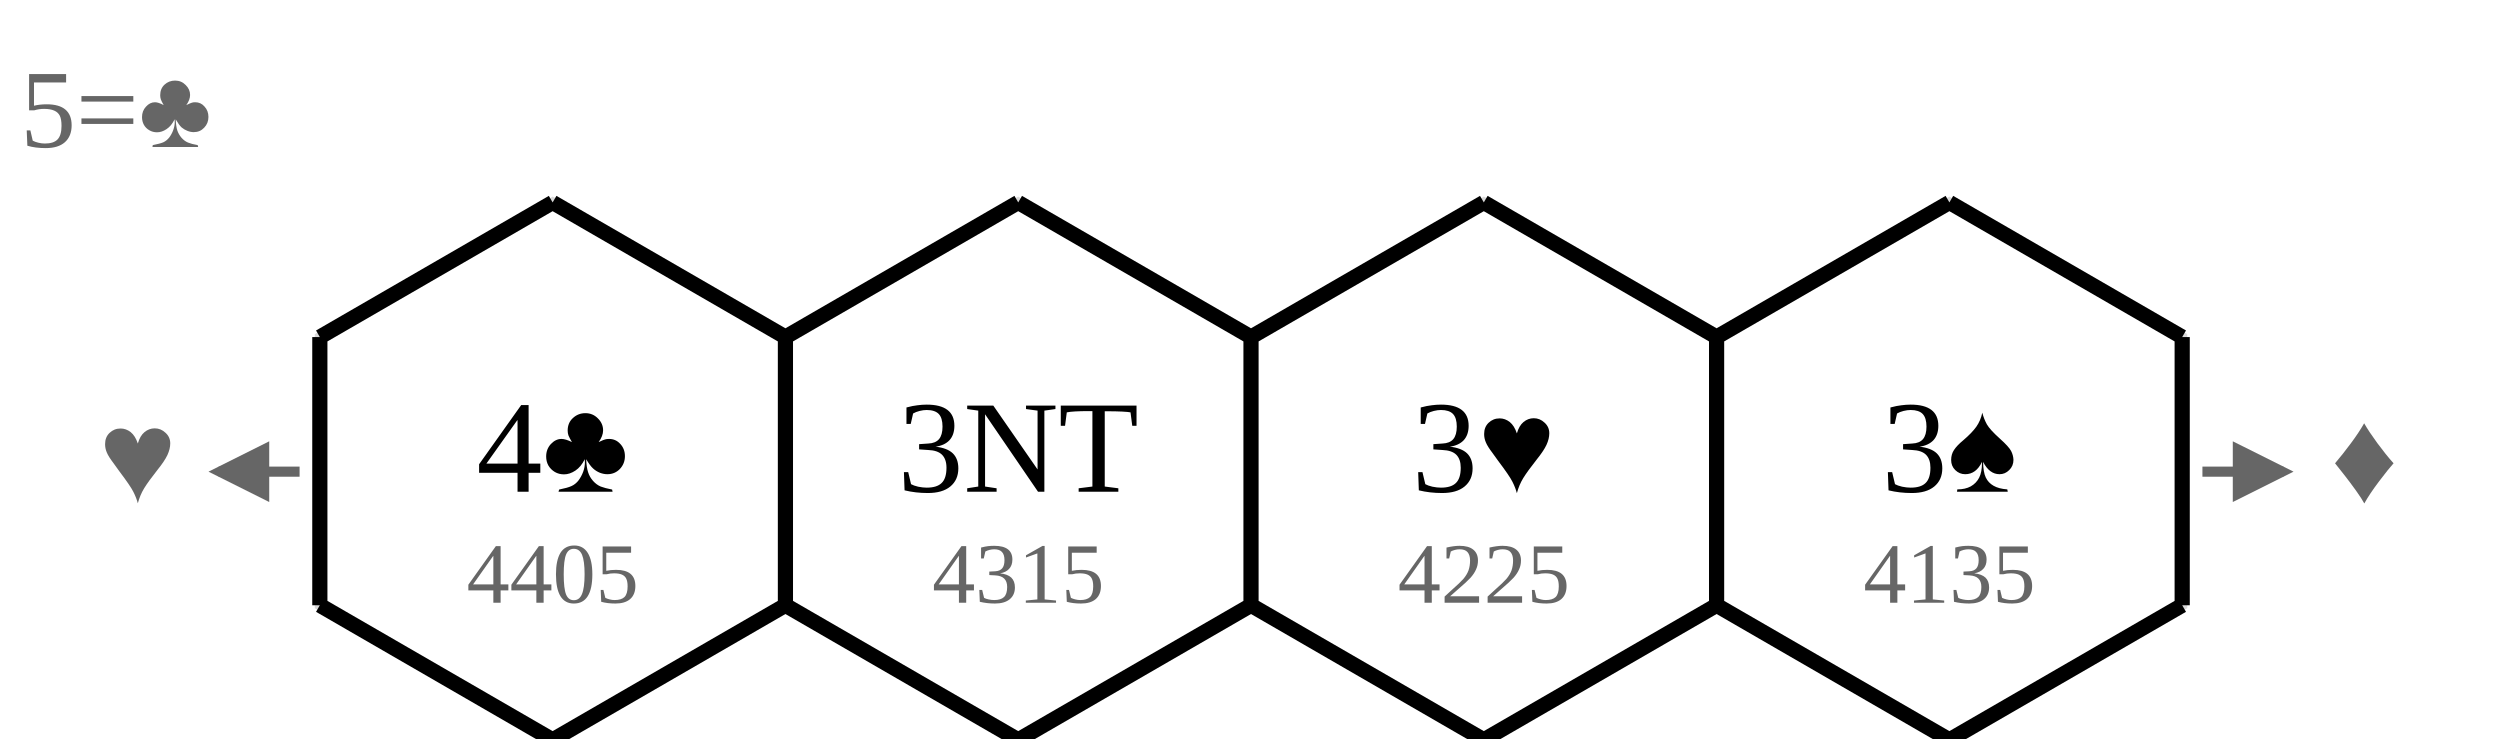
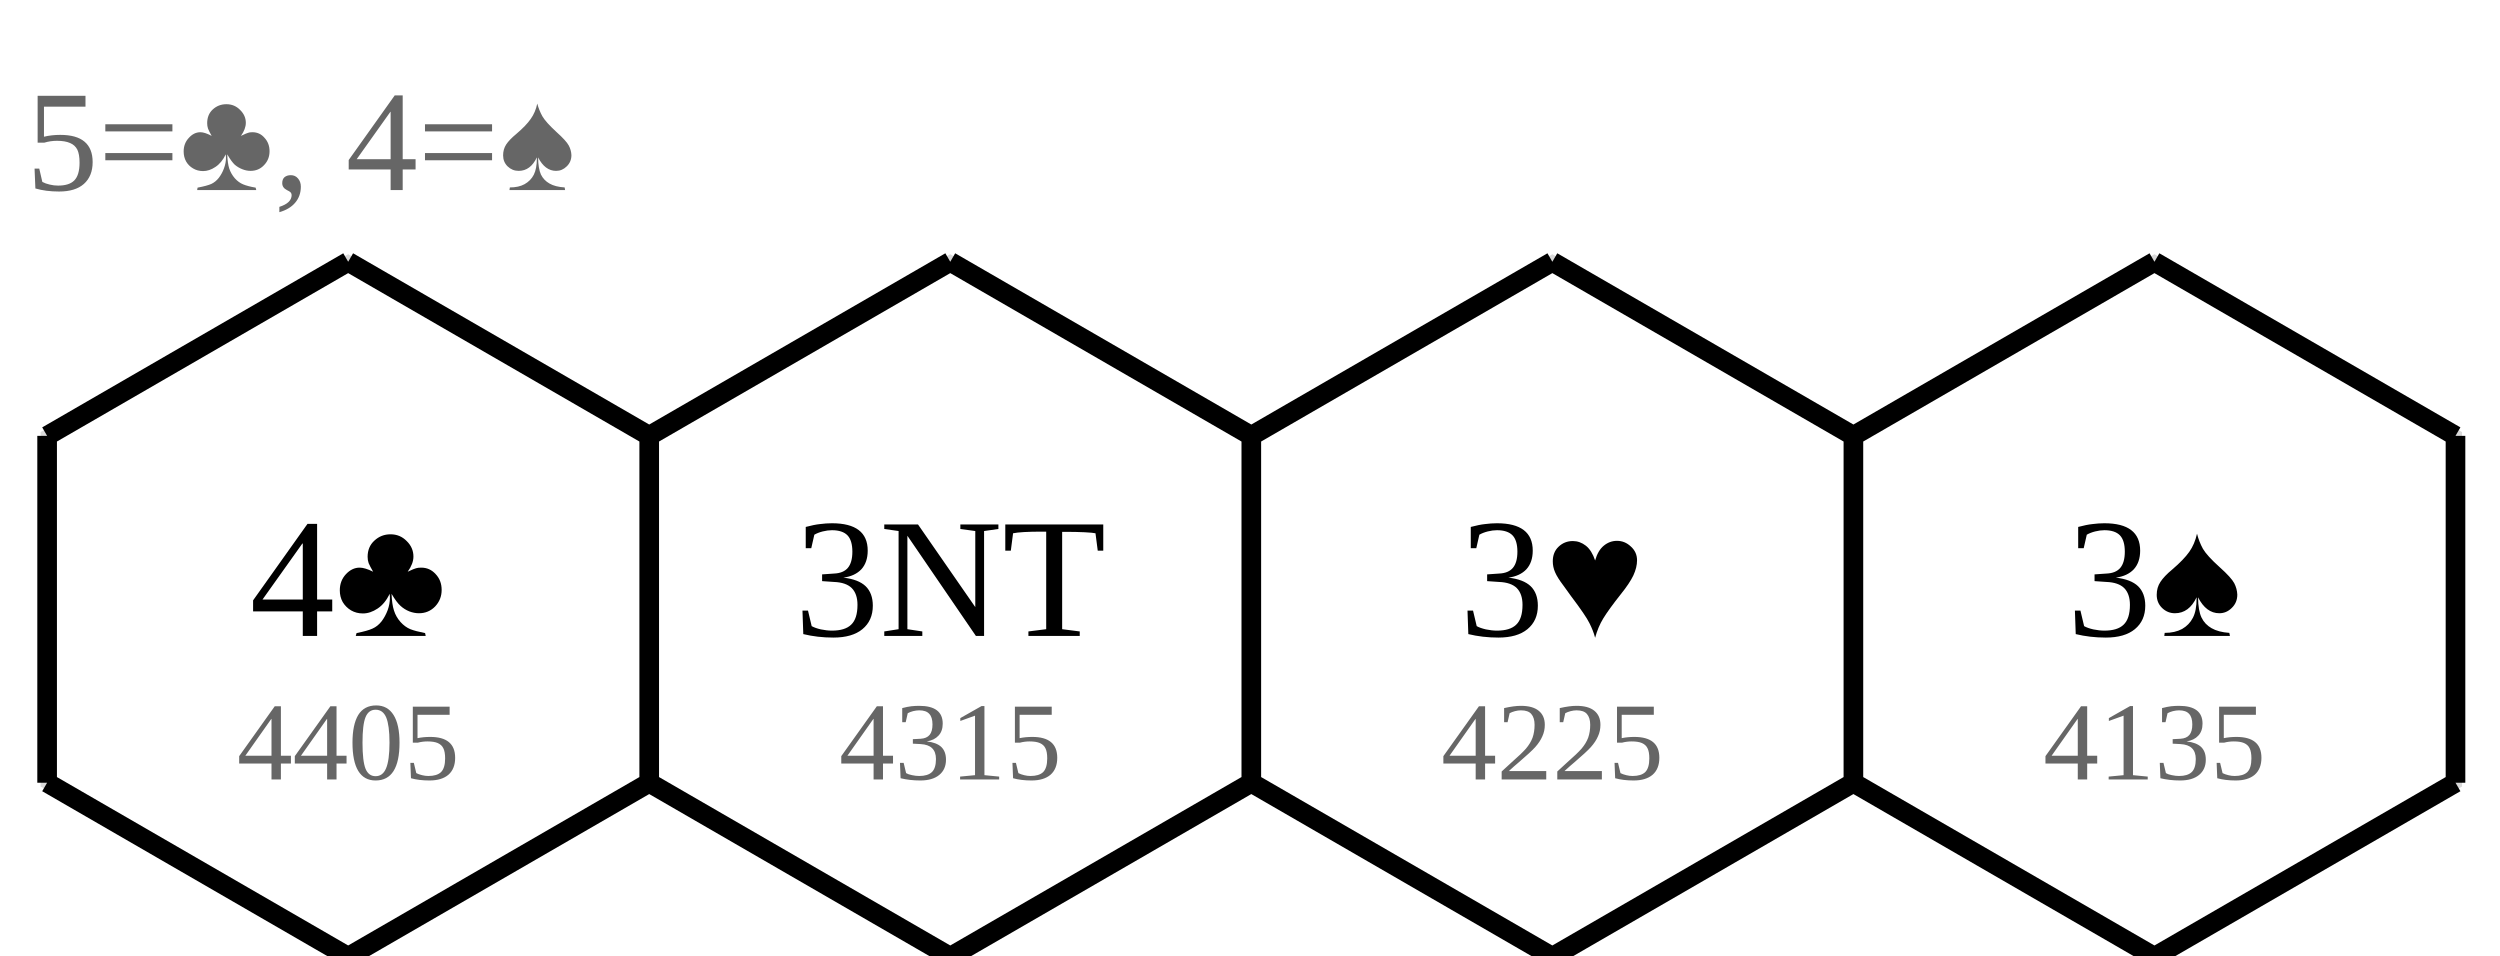
- <svg xmlns="http://www.w3.org/2000/svg" viewBox="0 0 247 73" style="display:block;margin:1em auto;width:100%;max-width:247px" fill="currentColor" font-size="13" text-anchor="middle" dominant-baseline="middle">
+ <svg xmlns="http://www.w3.org/2000/svg" viewBox="0 0 191 73" style="display:block;margin:1em auto;width:100%;max-width:191px" fill="currentColor" font-size="13" text-anchor="middle" dominant-baseline="middle">
  <defs>
    <pattern id="hatch" width="6" height="6" patternUnits="userSpaceOnUse" patternTransform="rotate(45)">
      <path d="M0 0v6" stroke="currentColor" stroke-opacity=".35" />
    </pattern>
-     <marker id="arrow" viewBox="0 0 6 6" refX="5" refY="3" markerWidth="6" markerHeight="6" orient="auto">
-       <path d="M0 0L6 3L0 6Z" />
-     </marker>
  </defs>
  <g transform="translate(0.0,0.0)">
-     <text x="2" y="12" font-size="11" opacity=".6" text-anchor="start">5=♣</text>
-     <path d="M215.6,33.3L192.6,20.0L169.6,33.3L169.6,59.8L192.6,73.1L215.6,59.8ZM169.6,33.3L146.6,20.0L123.6,33.3L123.6,59.8L146.6,73.1L169.6,59.8ZM123.6,33.3L100.6,20.0L77.6,33.3L77.6,59.8L100.6,73.1L123.6,59.8ZM77.6,33.3L54.6,20.0L31.6,33.3L31.6,59.8L54.6,73.1L77.6,59.8Z" fill="none" stroke="currentColor" stroke-opacity=".15" />
-     <path d="M215.6,59.8L215.6,33.3M215.6,33.3L192.6,20.0M192.6,20.0L169.6,33.3M169.6,33.3L169.6,59.8M169.6,59.8L192.6,73.1M192.6,73.1L215.6,59.8M169.6,59.8L169.6,33.3M169.6,33.3L146.6,20.0M146.6,20.0L123.6,33.3M123.6,33.3L123.6,59.8M123.6,59.8L146.6,73.1M146.6,73.1L169.6,59.8M123.6,59.8L123.6,33.3M123.6,33.3L100.6,20.0M100.6,20.0L77.6,33.3M77.6,33.3L77.6,59.8M77.6,59.8L100.6,73.1M100.6,73.1L123.6,59.8M77.6,59.8L77.6,33.3M77.6,33.3L54.6,20.0M54.6,20.0L31.6,33.3M31.6,33.3L31.6,59.8M31.6,59.8L54.6,73.1M54.6,73.1L77.6,59.8" fill="none" stroke="currentColor" stroke-width="1.5" />
-     <text x="192.6" y="45.6">3♠</text>
-     <text x="192.6" y="57.6" font-size="8.5" opacity=".6">4135</text>
-     <text x="146.6" y="45.6">3<tspan class="♥">♥</tspan>
+     <text x="2" y="12" font-size="11" opacity=".6" text-anchor="start">5=♣, 4=♠</text>
+     <path d="M187.6,33.3L164.6,20.0L141.6,33.3L141.6,59.8L164.6,73.1L187.6,59.8ZM141.6,33.3L118.6,20.0L95.6,33.3L95.6,59.8L118.6,73.1L141.6,59.8ZM95.6,33.3L72.6,20.0L49.6,33.3L49.6,59.8L72.6,73.1L95.6,59.8ZM49.6,33.3L26.6,20.0L3.6,33.3L3.6,59.8L26.6,73.1L49.6,59.8Z" fill="none" stroke="currentColor" stroke-opacity=".15" />
+     <path d="M187.6,59.8L187.6,33.3M187.6,33.3L164.6,20.0M164.6,20.0L141.6,33.3M141.6,33.3L141.6,59.8M141.6,59.8L164.6,73.1M164.6,73.1L187.6,59.8M141.6,59.8L141.6,33.3M141.6,33.3L118.6,20.0M118.6,20.0L95.6,33.3M95.6,33.3L95.6,59.8M95.6,59.8L118.6,73.1M118.6,73.1L141.6,59.8M95.6,59.8L95.6,33.3M95.6,33.3L72.6,20.0M72.6,20.0L49.6,33.3M49.6,33.3L49.6,59.8M49.6,59.8L72.6,73.1M72.6,73.1L95.6,59.8M49.6,59.8L49.6,33.3M49.6,33.3L26.6,20.0M26.6,20.0L3.6,33.3M3.6,33.3L3.6,59.8M3.6,59.8L26.6,73.1M26.6,73.1L49.6,59.8" fill="none" stroke="currentColor" stroke-width="1.5" />
+     <text x="164.6" y="45.6">3♠</text>
+     <text x="164.6" y="57.6" font-size="8.5" opacity=".6">4135</text>
+     <text x="118.6" y="45.6">3<tspan class="♥">♥</tspan>
    </text>
-     <text x="146.6" y="57.6" font-size="8.5" opacity=".6">4225</text>
-     <text x="100.6" y="45.6">3NT</text>
-     <text x="100.6" y="57.6" font-size="8.5" opacity=".6">4315</text>
-     <text x="54.6" y="45.6">4♣</text>
-     <text x="54.6" y="57.6" font-size="8.5" opacity=".6">4405</text>
-     <g opacity=".6">
-       <path d="M29.6,46.6l-8.0,-0.0" stroke="currentColor" marker-end="url(#arrow)" />
-       <text x="13.6" y="46.6">
-         <tspan class="♥">♥</tspan>
-       </text>
-       <path d="M217.6,46.6l8.0,-0.0" stroke="currentColor" marker-end="url(#arrow)" />
-       <text x="233.6" y="46.6">
-         <tspan class="♦">♦</tspan>
-       </text>
-     </g>
+     <text x="118.6" y="57.6" font-size="8.5" opacity=".6">4225</text>
+     <text x="72.6" y="45.6">3NT</text>
+     <text x="72.6" y="57.6" font-size="8.5" opacity=".6">4315</text>
+     <text x="26.6" y="45.6">4♣</text>
+     <text x="26.6" y="57.6" font-size="8.5" opacity=".6">4405</text>
  </g>
</svg>
